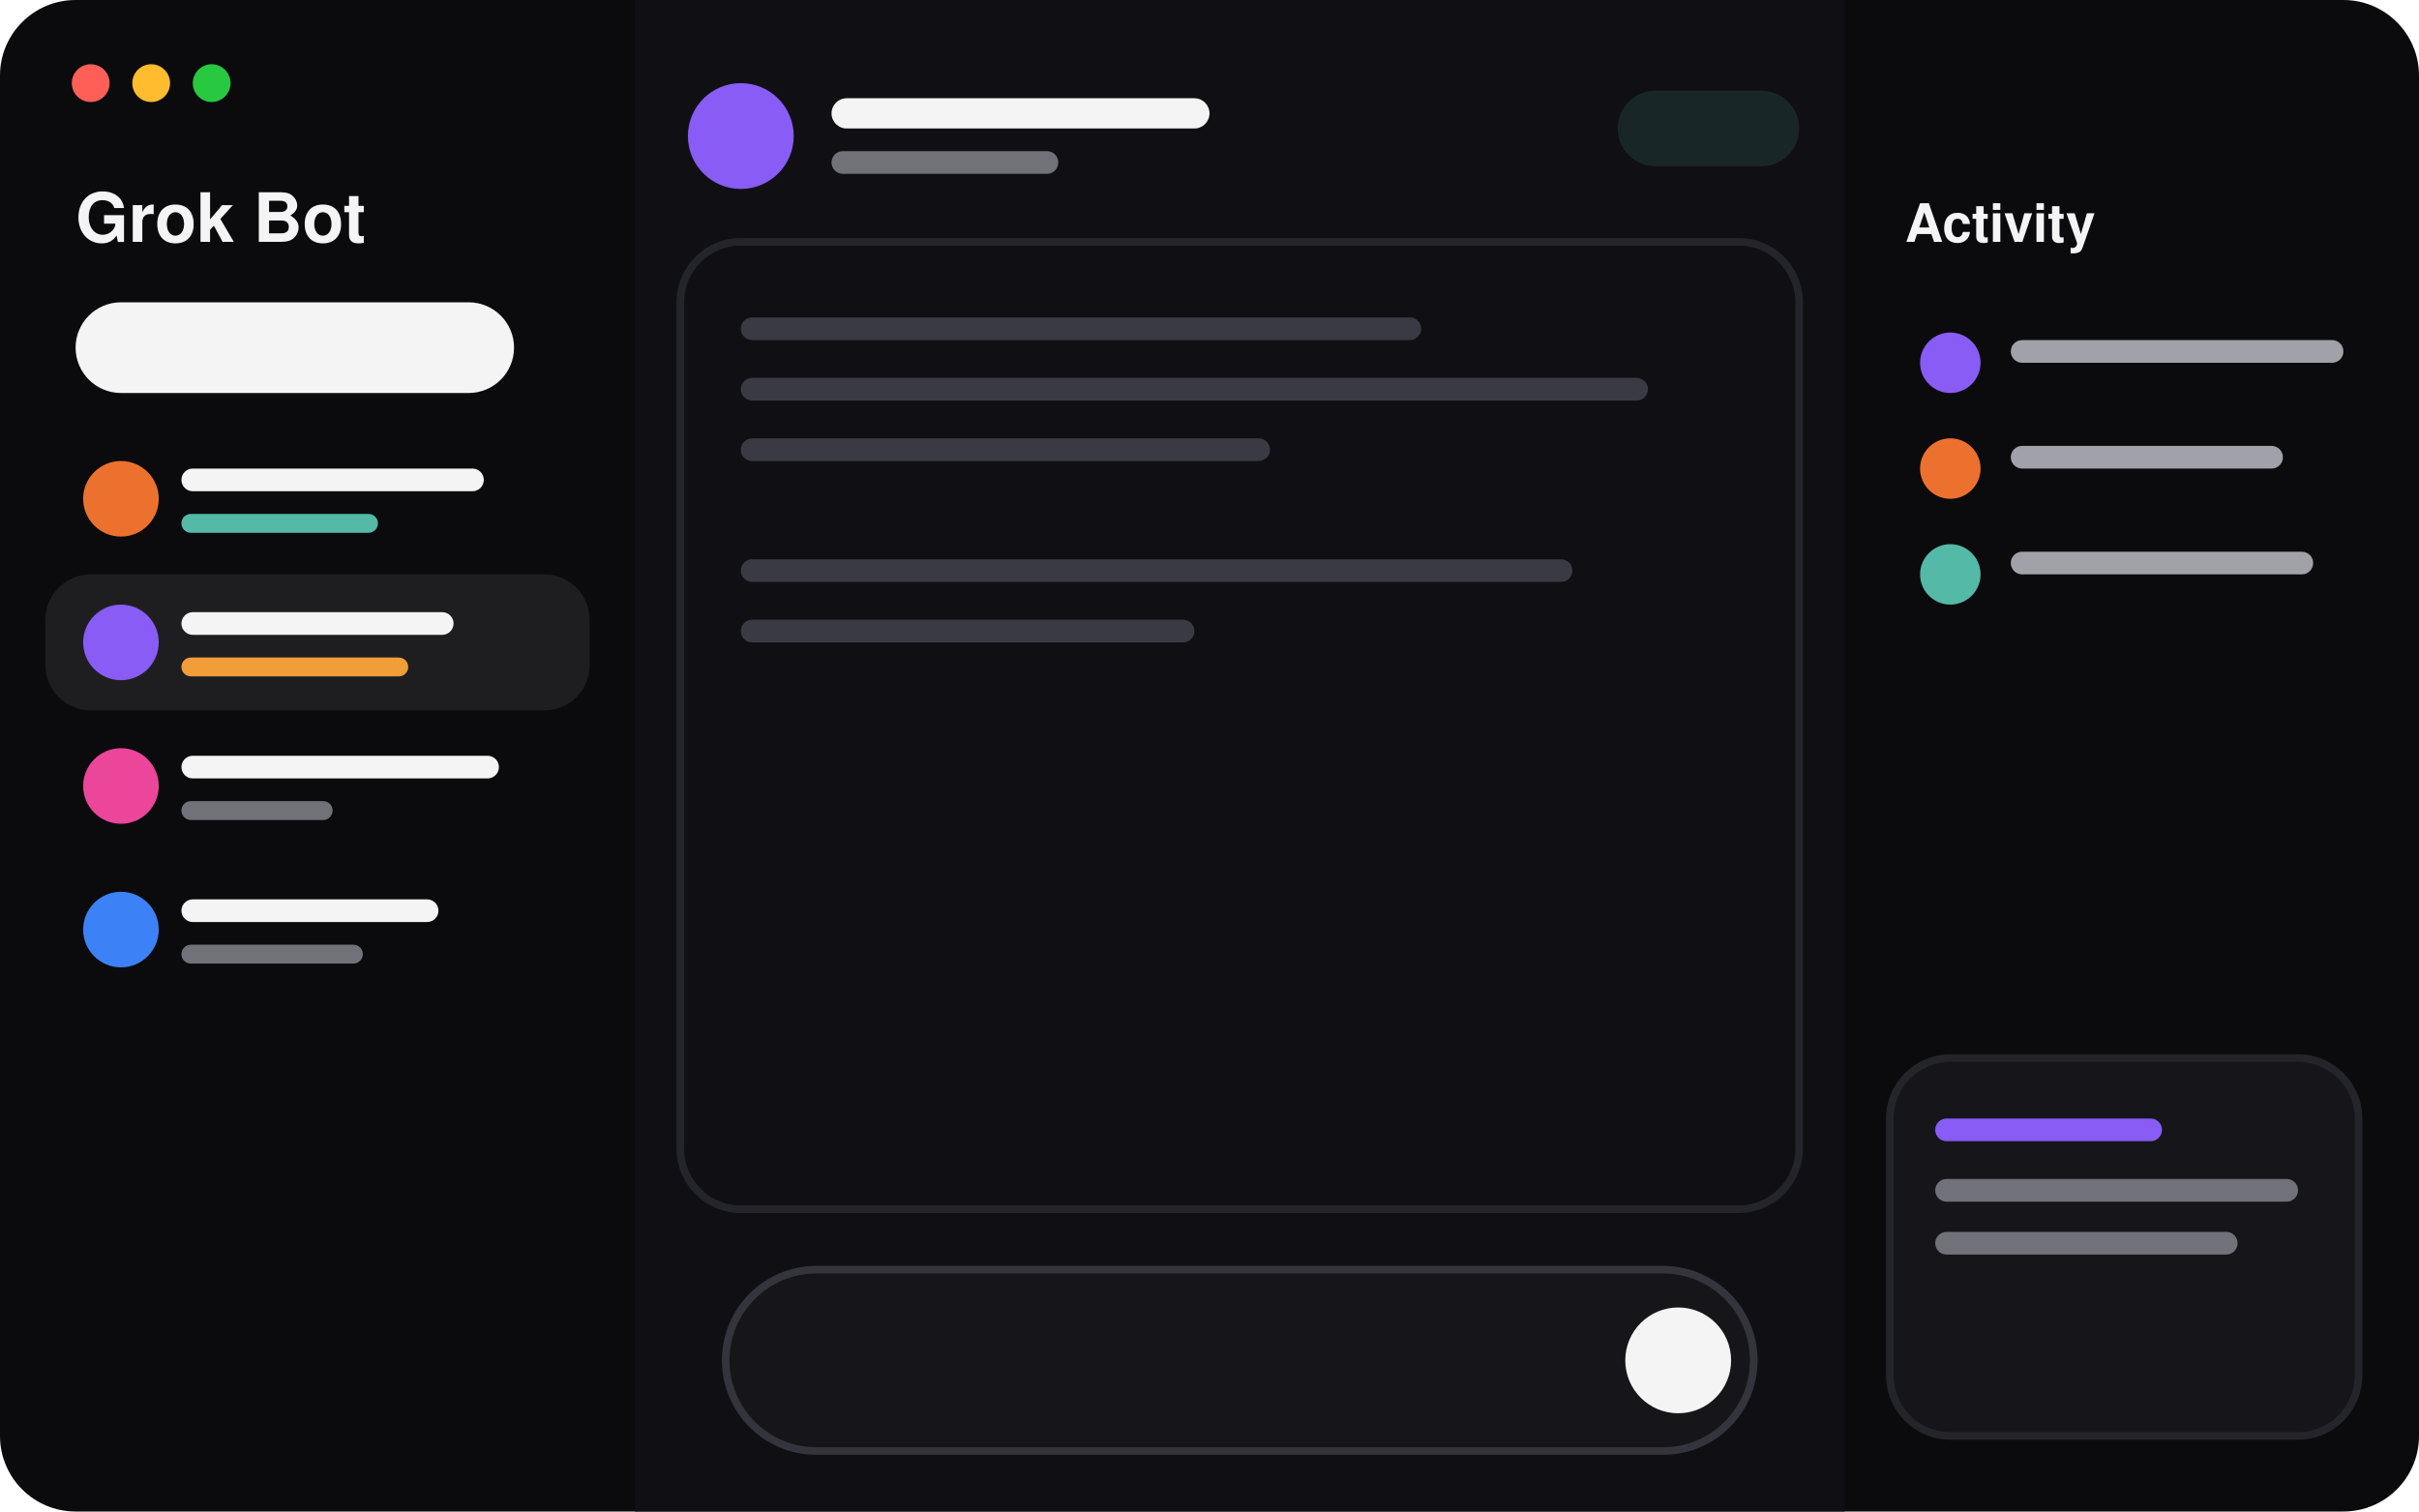
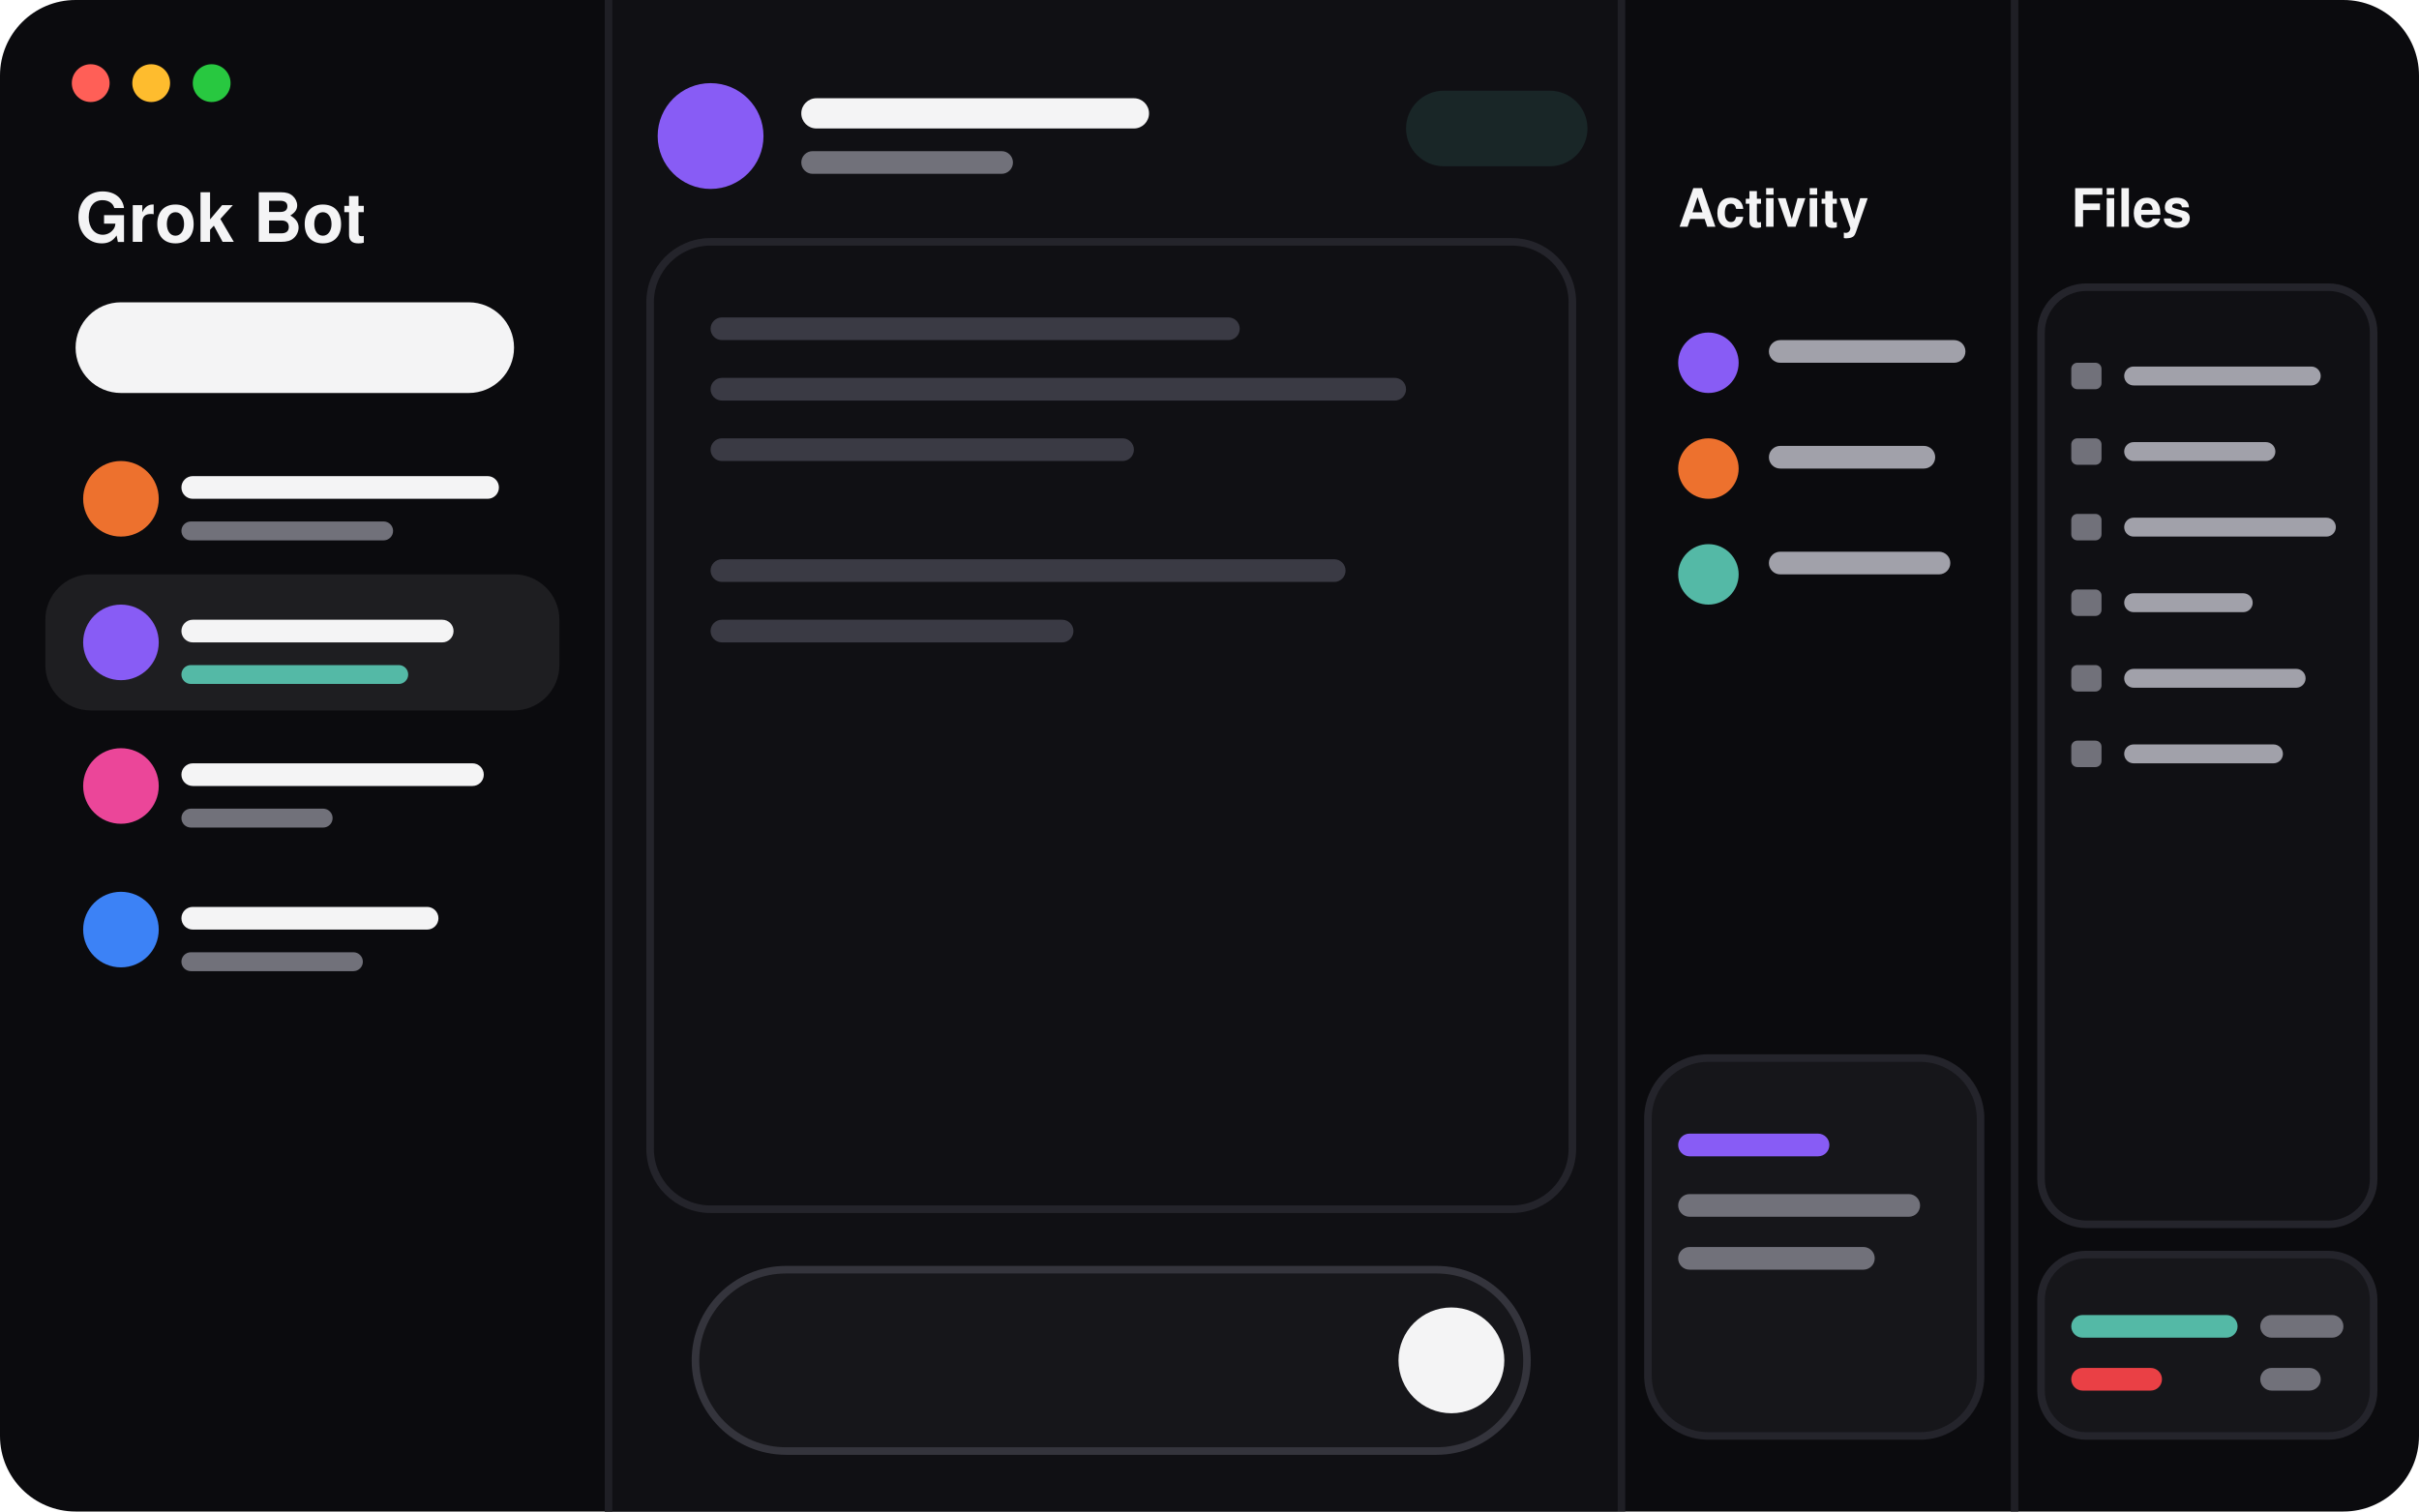
<svg xmlns="http://www.w3.org/2000/svg" width="320" height="200" viewBox="0 0 320 200">
  <rect width="320" height="200" rx="10" fill="#0b0b0e" />
  <circle cx="12" cy="11" r="2.5" fill="#ff5f57" />
  <circle cx="20" cy="11" r="2.5" fill="#febc2e" />
  <circle cx="28" cy="11" r="2.5" fill="#28c840" />
  <text x="10" y="32" font-family="Helvetica" font-size="9" font-weight="700" fill="#f4f4f5">Grok Bot</text>
  <rect x="10" y="40" width="58" height="12" rx="6" fill="#f4f4f5" />
  <g font-family="Helvetica" font-size="5.5" fill="#a1a1aa">
    <circle cx="16" cy="66" r="5" fill="#ed712e" />
-     <rect x="24" y="62" width="40" height="3" rx="1.5" fill="#f4f4f5" />
-     <rect x="24" y="68" width="26" height="2.5" rx="1.25" fill="#54b9a6" />
-     <rect x="6" y="76" width="72" height="18" rx="6" fill="#ffffff14" />
+     <rect x="24" y="63" width="42" height="3" rx="1.5" fill="#f4f4f5" />
+     <rect x="24" y="69" width="28" height="2.5" rx="1.25" fill="#71717a" />
+     <rect x="6" y="76" width="68" height="18" rx="6" fill="#ffffff14" />
    <circle cx="16" cy="85" r="5" fill="#885cf5" />
-     <rect x="24" y="81" width="36" height="3" rx="1.5" fill="#f4f4f5" />
-     <rect x="24" y="87" width="30" height="2.5" rx="1.25" fill="#f19d38" />
+     <rect x="24" y="82" width="36" height="3" rx="1.5" fill="#f4f4f5" />
+     <rect x="24" y="88" width="30" height="2.5" rx="1.25" fill="#54b9a6" />
    <circle cx="16" cy="104" r="5" fill="#eb4699" />
-     <rect x="24" y="100" width="42" height="3" rx="1.5" fill="#f4f4f5" />
-     <rect x="24" y="106" width="20" height="2.5" rx="1.25" fill="#71717a" />
+     <rect x="24" y="101" width="40" height="3" rx="1.5" fill="#f4f4f5" />
+     <rect x="24" y="107" width="20" height="2.5" rx="1.25" fill="#71717a" />
    <circle cx="16" cy="123" r="5" fill="#3c82f6" />
-     <rect x="24" y="119" width="34" height="3" rx="1.5" fill="#f4f4f5" />
-     <rect x="24" y="125" width="24" height="2.5" rx="1.25" fill="#71717a" />
+     <rect x="24" y="120" width="34" height="3" rx="1.5" fill="#f4f4f5" />
+     <rect x="24" y="126" width="24" height="2.5" rx="1.25" fill="#71717a" />
  </g>
-   <rect x="84" y="0" width="160" height="200" fill="#101014" />
-   <circle cx="98" cy="18" r="7" fill="#885cf5" />
-   <rect x="110" y="13" width="50" height="4" rx="2" fill="#f4f4f5" />
-   <rect x="110" y="20" width="30" height="3" rx="1.5" fill="#71717a" />
-   <rect x="214" y="12" width="24" height="10" rx="5" fill="#54b9a622" />
-   <rect x="90" y="32" width="148" height="128" rx="8" fill="#101014" stroke="#24242b" />
+   <rect x="80" y="0" width="134" height="200" fill="#101014" />
+   <line x1="80.5" y1="0" x2="80.5" y2="200" stroke="#1f1f25" />
+   <circle cx="94" cy="18" r="7" fill="#885cf5" />
+   <rect x="106" y="13" width="46" height="4" rx="2" fill="#f4f4f5" />
+   <rect x="106" y="20" width="28" height="3" rx="1.5" fill="#71717a" />
+   <rect x="186" y="12" width="24" height="10" rx="5" fill="#54b9a622" />
+   <rect x="86" y="32" width="122" height="128" rx="8" fill="#101014" stroke="#24242b" />
  <g fill="#3a3a44">
-     <rect x="98" y="42" width="90" height="3" rx="1.5" />
-     <rect x="98" y="50" width="120" height="3" rx="1.5" />
-     <rect x="98" y="58" width="70" height="3" rx="1.5" />
-     <rect x="98" y="74" width="110" height="3" rx="1.5" />
-     <rect x="98" y="82" width="60" height="3" rx="1.5" />
+     <rect x="94" y="42" width="70" height="3" rx="1.5" />
+     <rect x="94" y="50" width="92" height="3" rx="1.5" />
+     <rect x="94" y="58" width="56" height="3" rx="1.5" />
+     <rect x="94" y="74" width="84" height="3" rx="1.5" />
+     <rect x="94" y="82" width="48" height="3" rx="1.5" />
  </g>
-   <rect x="96" y="168" width="136" height="24" rx="12" fill="#16161a" stroke="#34343c" />
-   <circle cx="222" cy="180" r="7" fill="#f4f4f5" />
-   <text x="252" y="32" font-family="Helvetica" font-size="7" font-weight="700" fill="#f4f4f5">Activity</text>
+   <rect x="92" y="168" width="110" height="24" rx="12" fill="#16161a" stroke="#34343c" />
+   <circle cx="192" cy="180" r="7" fill="#f4f4f5" />
+   <line x1="214.5" y1="0" x2="214.5" y2="200" stroke="#1f1f25" />
+   <text x="222" y="30" font-family="Helvetica" font-size="7" font-weight="700" fill="#f4f4f5">Activity</text>
  <g>
-     <circle cx="258" cy="48" r="4" fill="#885cf5" />
-     <rect x="266" y="45" width="44" height="3" rx="1.5" fill="#a1a1aa" />
-     <circle cx="258" cy="62" r="4" fill="#ed712e" />
-     <rect x="266" y="59" width="36" height="3" rx="1.5" fill="#a1a1aa" />
-     <circle cx="258" cy="76" r="4" fill="#54b9a6" />
-     <rect x="266" y="73" width="40" height="3" rx="1.5" fill="#a1a1aa" />
+     <circle cx="226" cy="48" r="4" fill="#885cf5" />
+     <rect x="234" y="45" width="26" height="3" rx="1.5" fill="#a1a1aa" />
+     <circle cx="226" cy="62" r="4" fill="#ed712e" />
+     <rect x="234" y="59" width="22" height="3" rx="1.5" fill="#a1a1aa" />
+     <circle cx="226" cy="76" r="4" fill="#54b9a6" />
+     <rect x="234" y="73" width="24" height="3" rx="1.5" fill="#a1a1aa" />
  </g>
-   <rect x="250" y="140" width="62" height="50" rx="8" fill="#16161a" stroke="#24242b" />
-   <rect x="256" y="148" width="30" height="3" rx="1.5" fill="#885cf5" />
-   <rect x="256" y="156" width="48" height="3" rx="1.5" fill="#71717a" />
-   <rect x="256" y="163" width="40" height="3" rx="1.5" fill="#71717a" />
+   <rect x="218" y="140" width="44" height="50" rx="8" fill="#16161a" stroke="#24242b" />
+   <rect x="222" y="150" width="20" height="3" rx="1.5" fill="#885cf5" />
+   <rect x="222" y="158" width="32" height="3" rx="1.5" fill="#71717a" />
+   <rect x="222" y="165" width="26" height="3" rx="1.5" fill="#71717a" />
+   <line x1="266.5" y1="0" x2="266.5" y2="200" stroke="#1f1f25" />
+   <text x="274" y="30" font-family="Helvetica" font-size="7" font-weight="700" fill="#f4f4f5">Files</text>
+   <rect x="270" y="38" width="44" height="124" rx="6" fill="#101014" stroke="#24242b" />
+   <g fill="#71717a">
+     <rect x="274" y="48" width="4" height="3.5" rx="0.8" />
+     <rect x="274" y="58" width="4" height="3.5" rx="0.8" />
+     <rect x="274" y="68" width="4" height="3.5" rx="0.8" />
+     <rect x="274" y="78" width="4" height="3.5" rx="0.8" />
+     <rect x="274" y="88" width="4" height="3.5" rx="0.8" />
+     <rect x="274" y="98" width="4" height="3.5" rx="0.8" />
+   </g>
+   <g fill="#a1a1aa">
+     <rect x="281" y="48.5" width="26" height="2.5" rx="1.25" />
+     <rect x="281" y="58.5" width="20" height="2.5" rx="1.25" />
+     <rect x="281" y="68.5" width="28" height="2.5" rx="1.25" />
+     <rect x="281" y="78.5" width="17" height="2.5" rx="1.25" />
+     <rect x="281" y="88.5" width="24" height="2.5" rx="1.25" />
+     <rect x="281" y="98.5" width="21" height="2.5" rx="1.25" />
+   </g>
+   <rect x="270" y="166" width="44" height="24" rx="6" fill="#16161a" stroke="#24242b" />
+   <rect x="274" y="174" width="22" height="3" rx="1.5" fill="#54b9a6" />
+   <rect x="274" y="181" width="12" height="3" rx="1.5" fill="#ea4045" />
+   <rect x="299" y="174" width="11" height="3" rx="1.5" fill="#71717a" />
+   <rect x="299" y="181" width="8" height="3" rx="1.5" fill="#71717a" />
</svg>
